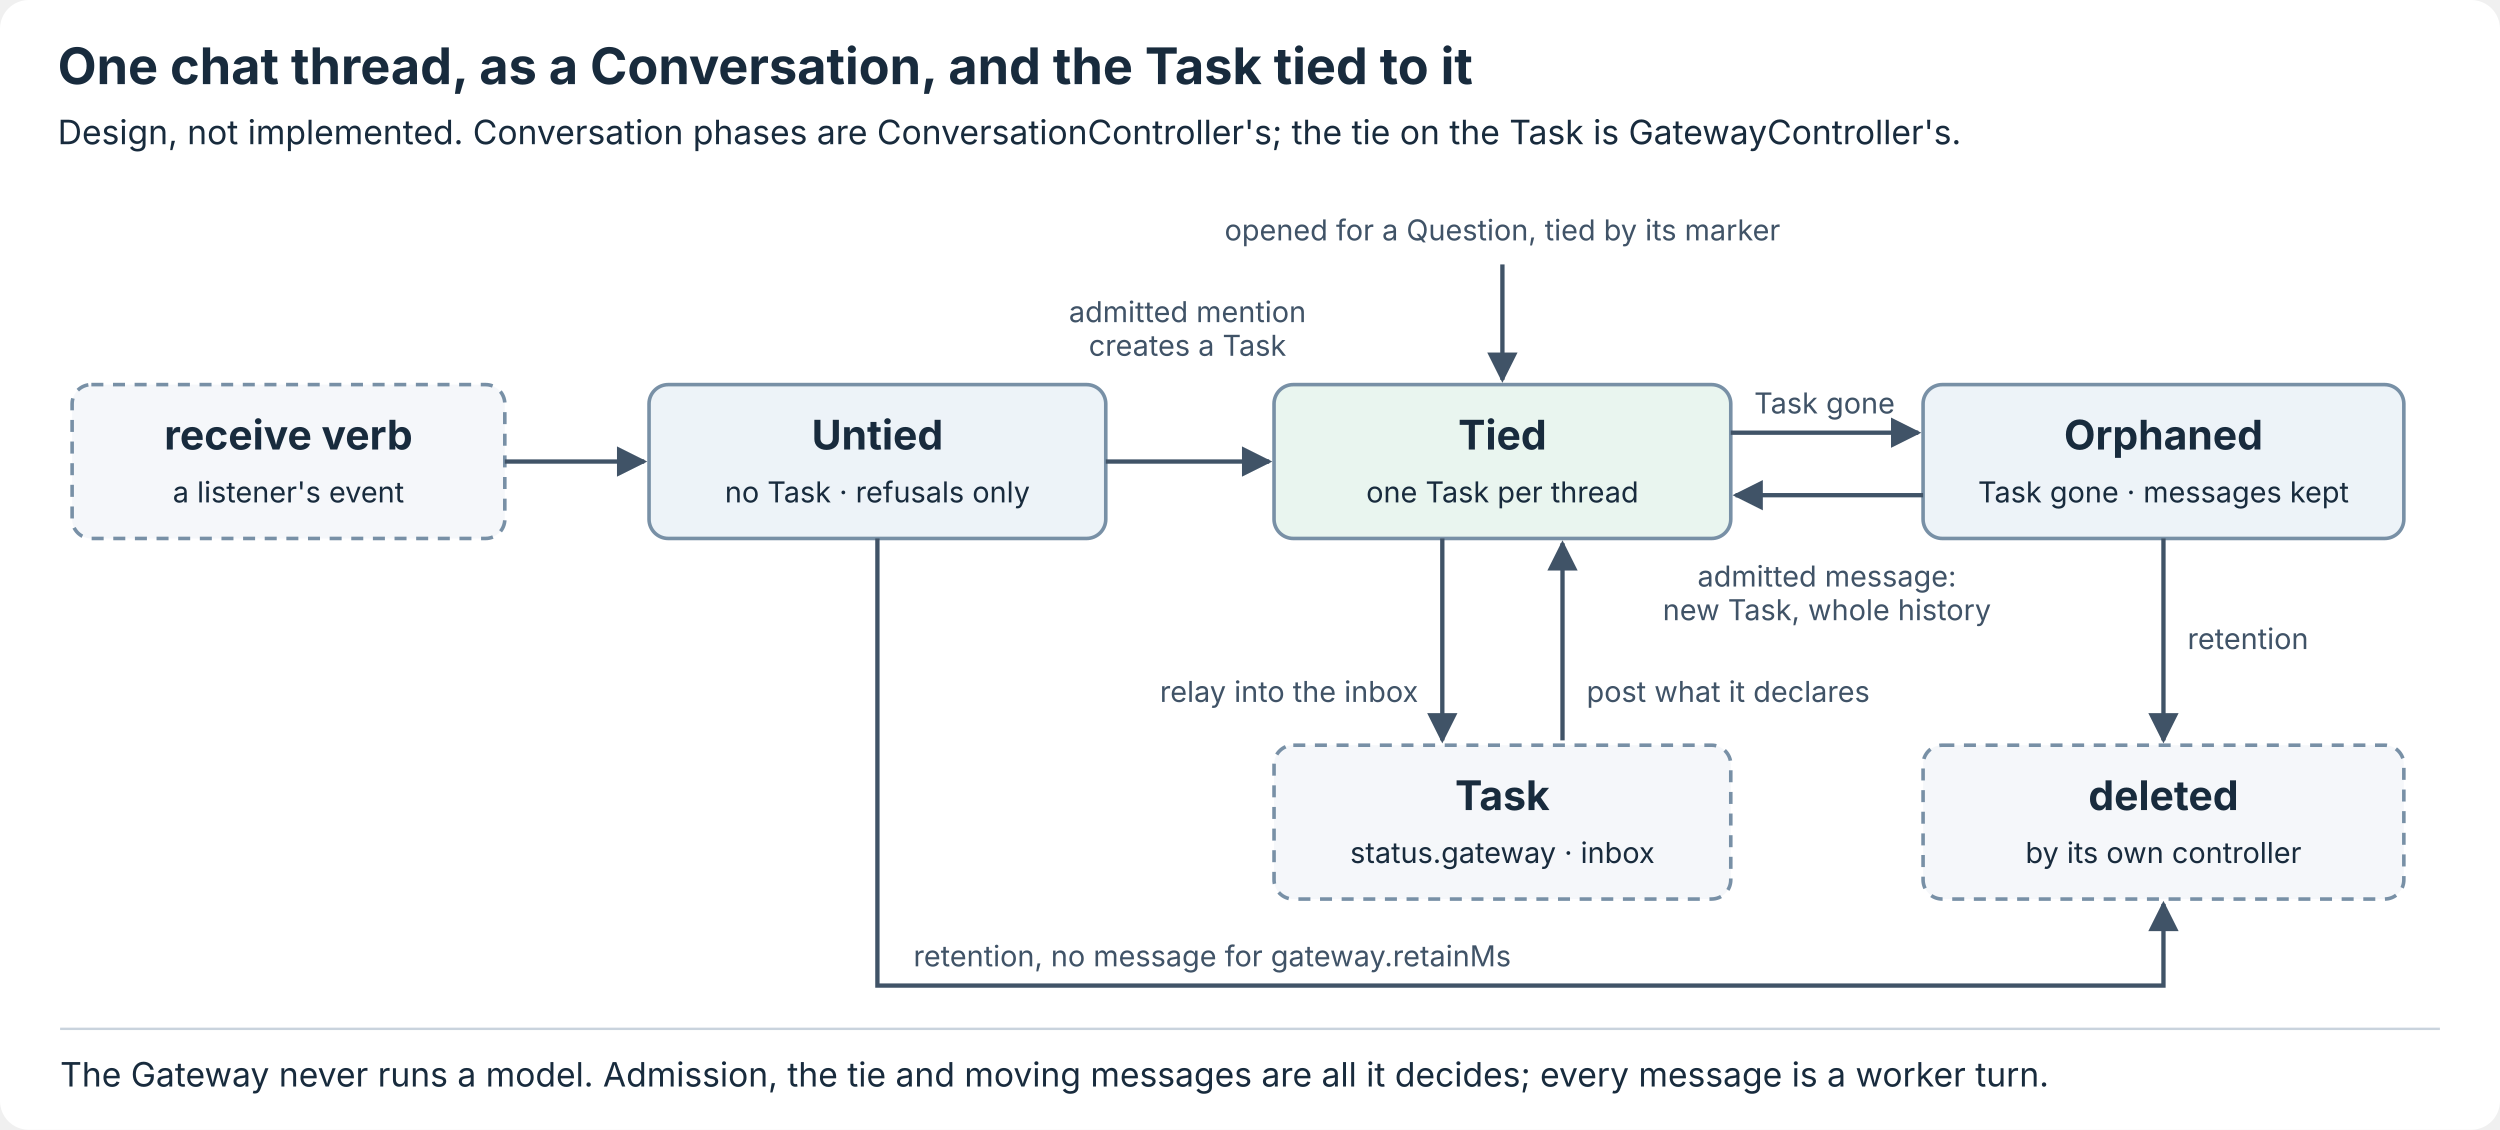
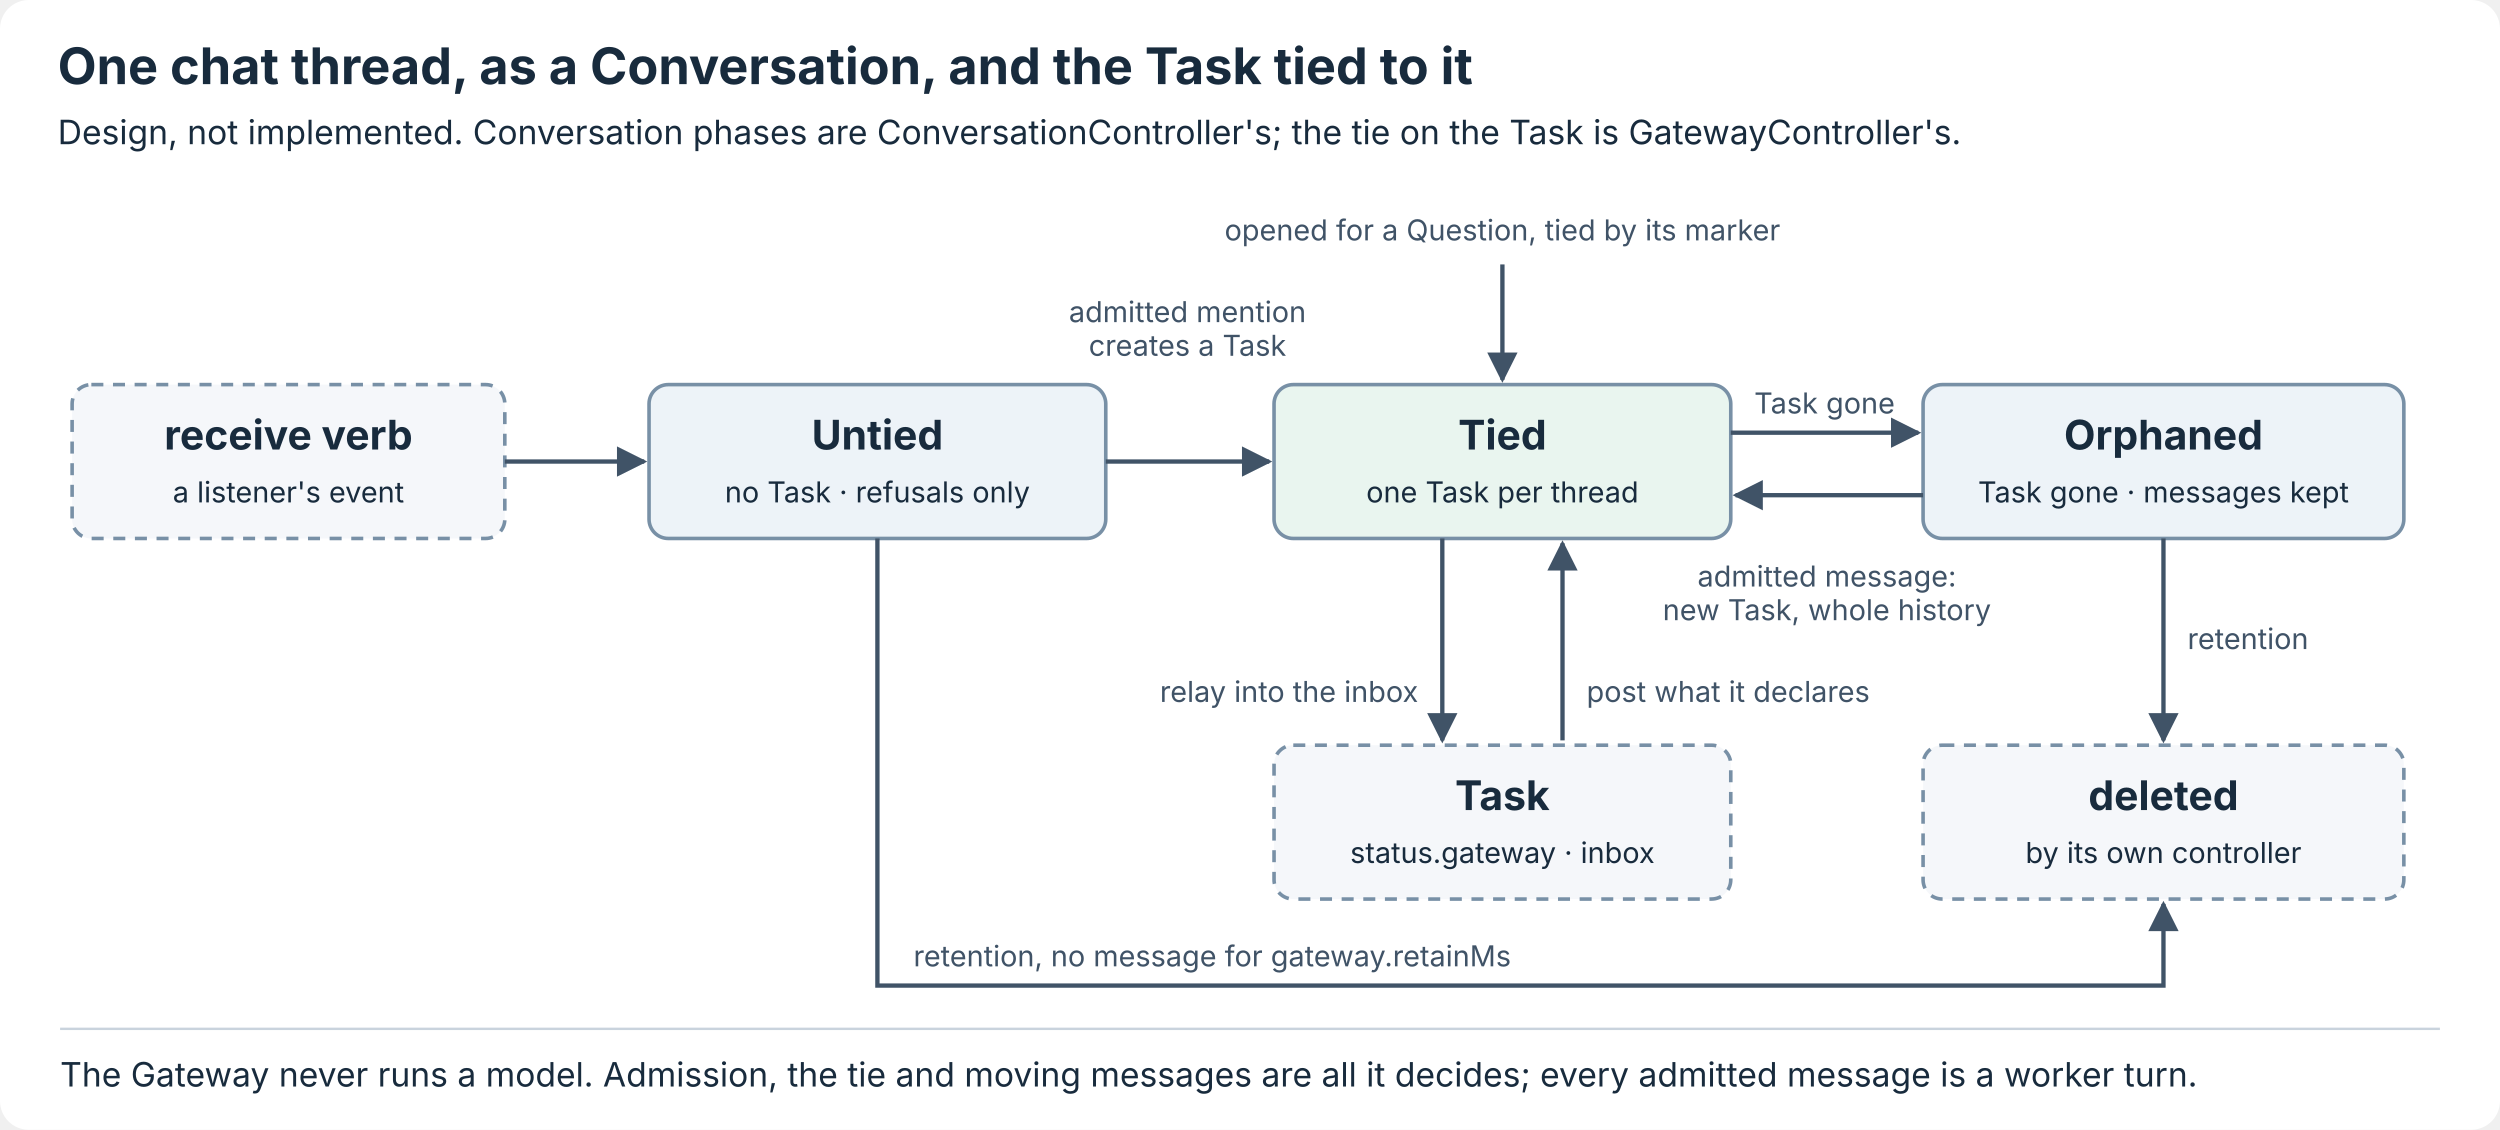
<svg xmlns="http://www.w3.org/2000/svg" viewBox="0 0 1040 470" role="img" aria-labelledby="title desc">
  <style>
  svg { color-scheme:light dark }
  @media (prefers-color-scheme: light) { svg &gt; rect{fill:#fff} svg &gt; g{fill:#182b3d} }
  @media (prefers-color-scheme: dark) { svg &gt; rect{fill:#101820} svg &gt; g{fill:#e6edf3} [stroke="#7890a6"]{stroke:#71869a} [stroke="#405367"]{stroke:#a9bdd0} [stroke="#c9d3dd"]{stroke:#405367} [fill="#405367"]{fill:#a9bdd0} [fill="#edf3f8"]{fill:#1d2a36} [fill="#f5f7fa"]{fill:#18232d} [fill="#e9f5ef"]{fill:#173b2d} }
</style>
  <defs>
    <marker id="arrow" viewBox="0 0 10 10" refX="9" refY="5" markerWidth="7" markerHeight="7" orient="auto">
      <path d="M0 0 L10 5 L0 10 Z" fill="#405367" />
    </marker>
  </defs>
  <rect width="1040" height="470" rx="12" fill="#ffffff" />
  <g font-family="system-ui,-apple-system,Segoe UI,sans-serif" fill="#182b3d">
    <text x="24" y="35" font-size="21" font-weight="700">One chat thread, as a Conversation, and the Task tied to it</text>
    <text x="24" y="60" font-size="14">Design, not implemented. Conversation phases are ConversationController's; the tie on the Task is GatewayController's.</text>
    <g stroke="#7890a6" stroke-width="1.5" fill="#edf3f8">
      <rect id="receive" x="30" y="160" width="180" height="64" rx="8" fill="#f5f7fa" stroke-dasharray="5 4" />
      <rect id="untied" x="270" y="160" width="190" height="64" rx="8" />
      <rect id="tied" x="530" y="160" width="190" height="64" rx="8" fill="#e9f5ef" />
      <rect id="orphaned" x="800" y="160" width="200" height="64" rx="8" />
      <rect id="task" x="530" y="310" width="190" height="64" rx="8" fill="#f5f7fa" stroke-dasharray="5 4" />
      <rect id="deleted" x="800" y="310" width="200" height="64" rx="8" fill="#f5f7fa" stroke-dasharray="5 4" />
    </g>
    <g text-anchor="middle" font-size="17" font-weight="650">
      <text x="120" y="187">receive verb</text>
      <text x="365" y="187">Untied</text>
      <text x="625" y="187">Tied</text>
      <text x="900" y="187">Orphaned</text>
      <text x="625" y="337">Task</text>
      <text x="900" y="337">deleted</text>
    </g>
    <g text-anchor="middle" font-size="12">
      <text x="120" y="209">a listener's event</text>
      <text x="365" y="209">no Task · refusals only</text>
      <text x="625" y="209">one Task per thread</text>
      <text x="900" y="209">Task gone · messages kept</text>
      <text x="625" y="359">status.gateway · inbox</text>
      <text x="900" y="359">by its own controller</text>
    </g>
    <g fill="none" stroke="#405367" stroke-width="1.8" marker-end="url(#arrow)">
      <path id="create" d="M210 192 H268" />
      <path id="mention" d="M460 192 H528" />
      <path id="opened" d="M625 110 V158" />
      <path id="gone" d="M720 180 H798" />
      <path id="again" d="M800 206 H722" />
      <path id="relay" d="M600 224 V308" />
      <path id="post" d="M650 308 V226" />
      <path id="retain-orphaned" d="M900 224 V308" />
      <path id="retain-untied" d="M365 224 V410 H900 V376" />
    </g>
    <g font-size="12" fill="#405367">
      <text x="625" y="100" text-anchor="middle">opened for a Question, tied by its marker</text>
      <text x="494" y="134" text-anchor="middle">admitted mention</text>
      <text x="494" y="148" text-anchor="middle">creates a Task</text>
      <text x="759" y="172" text-anchor="middle">Task gone</text>
      <text x="760" y="244" text-anchor="middle">admitted message:</text>
      <text x="760" y="258" text-anchor="middle">new Task, whole history</text>
      <text x="590" y="292" text-anchor="end">relay into the inbox</text>
      <text x="660" y="292">post what it declares</text>
      <text x="910" y="270">retention</text>
      <text x="380" y="402">retention, no message for gateway.retainMs</text>
    </g>
    <path d="M25 428 H1015" stroke="#c9d3dd" />
-     <text x="25" y="452" font-size="14">The Gateway never runs a model. Admission, the tie and moving messages are all it decides; every message is a worker turn.</text>
+     <text x="25" y="452" font-size="14">The Gateway never runs a model. Admission, the tie and moving messages are all it decides; every admitted message is a worker turn.</text>
  </g>
</svg>
